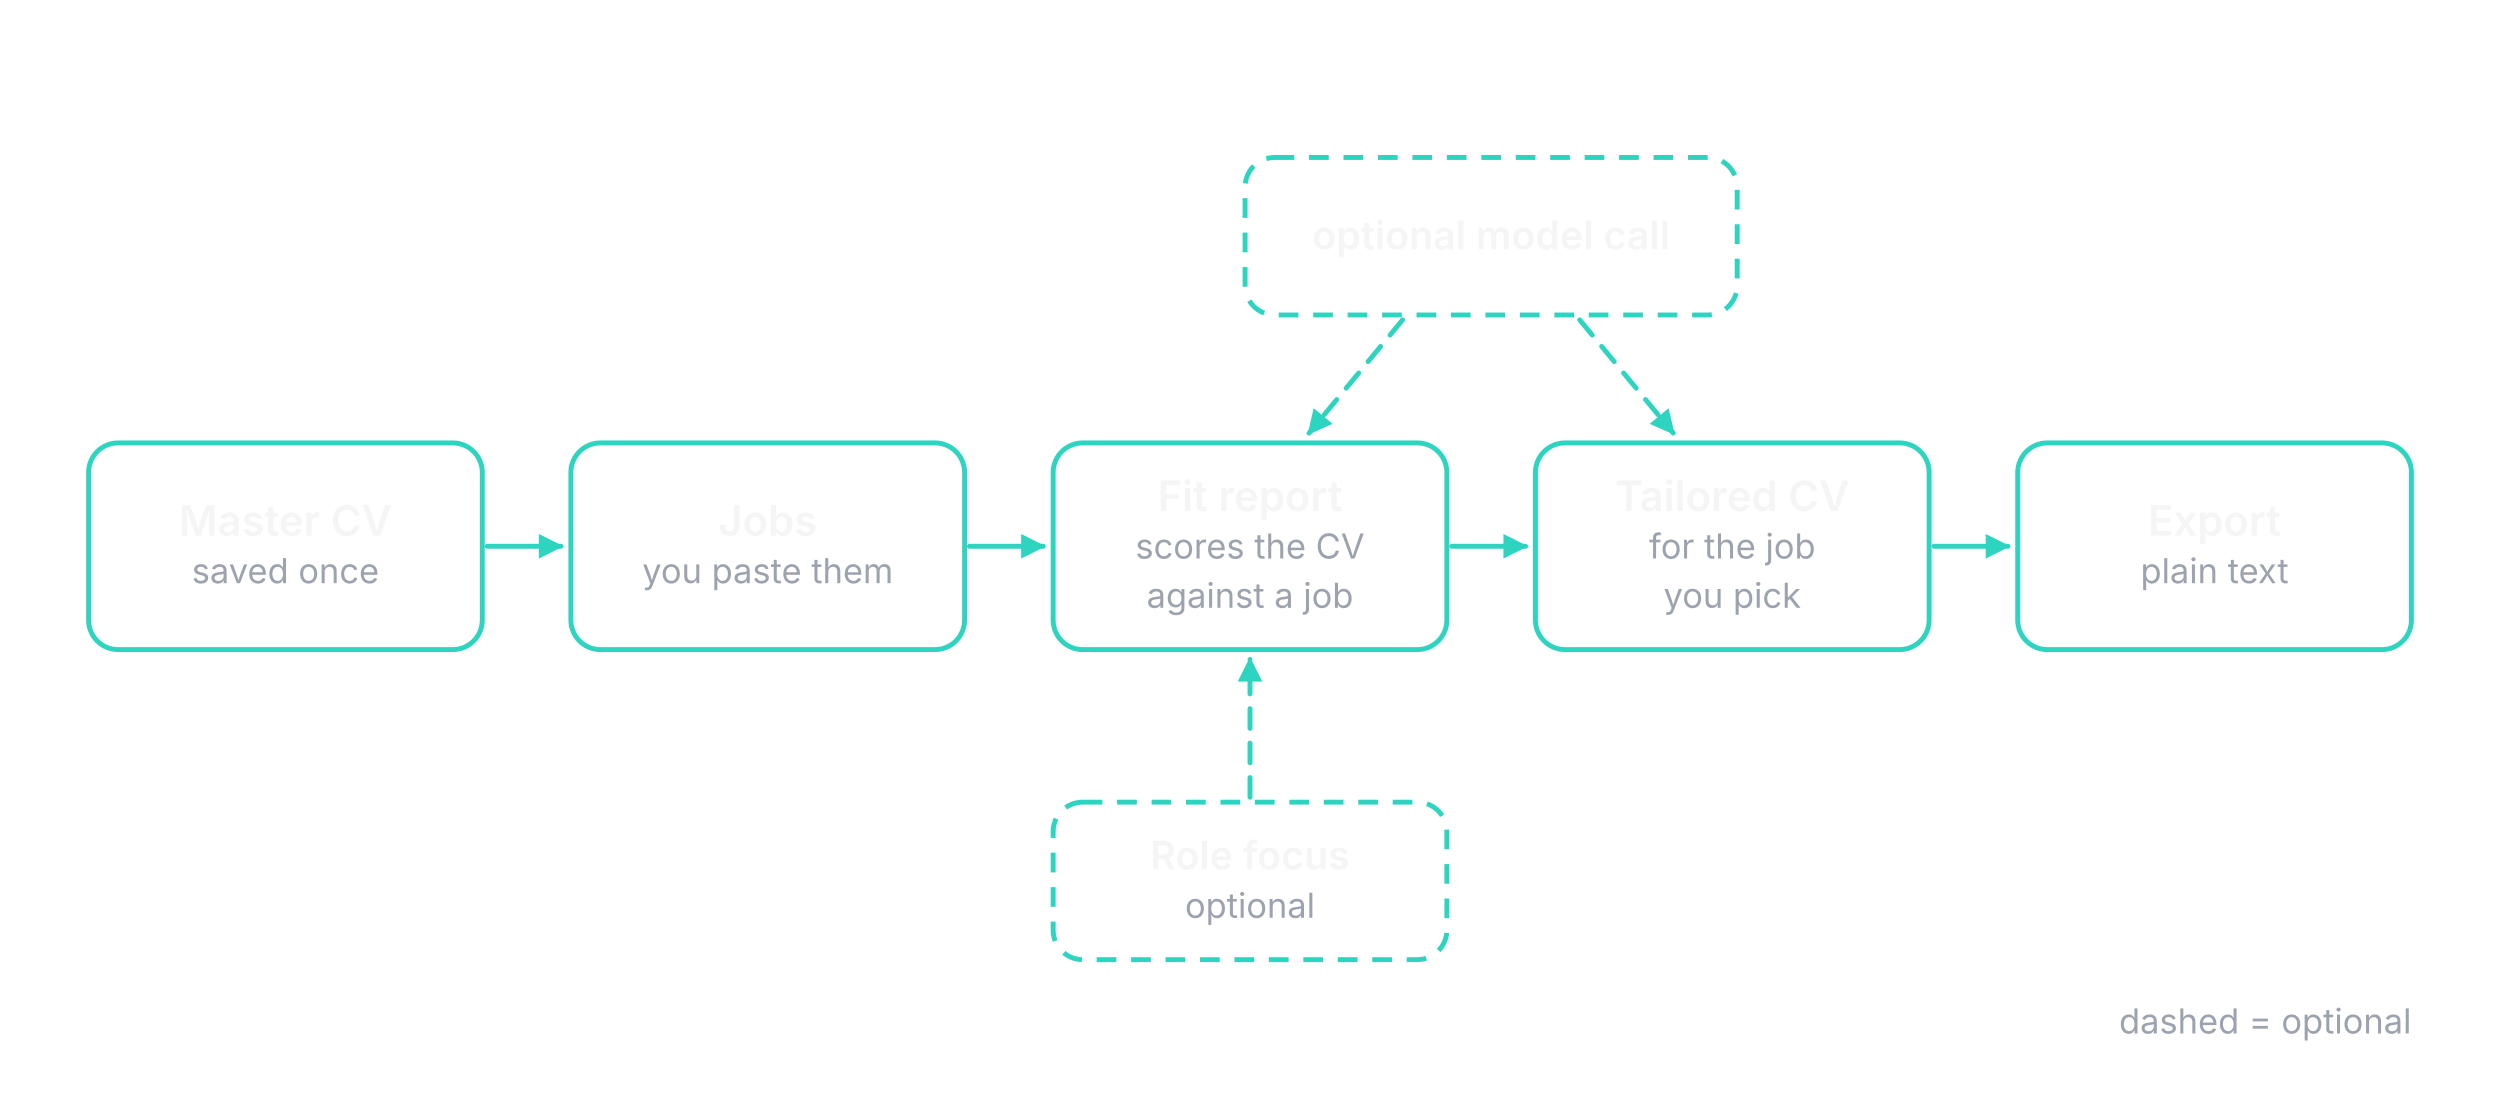
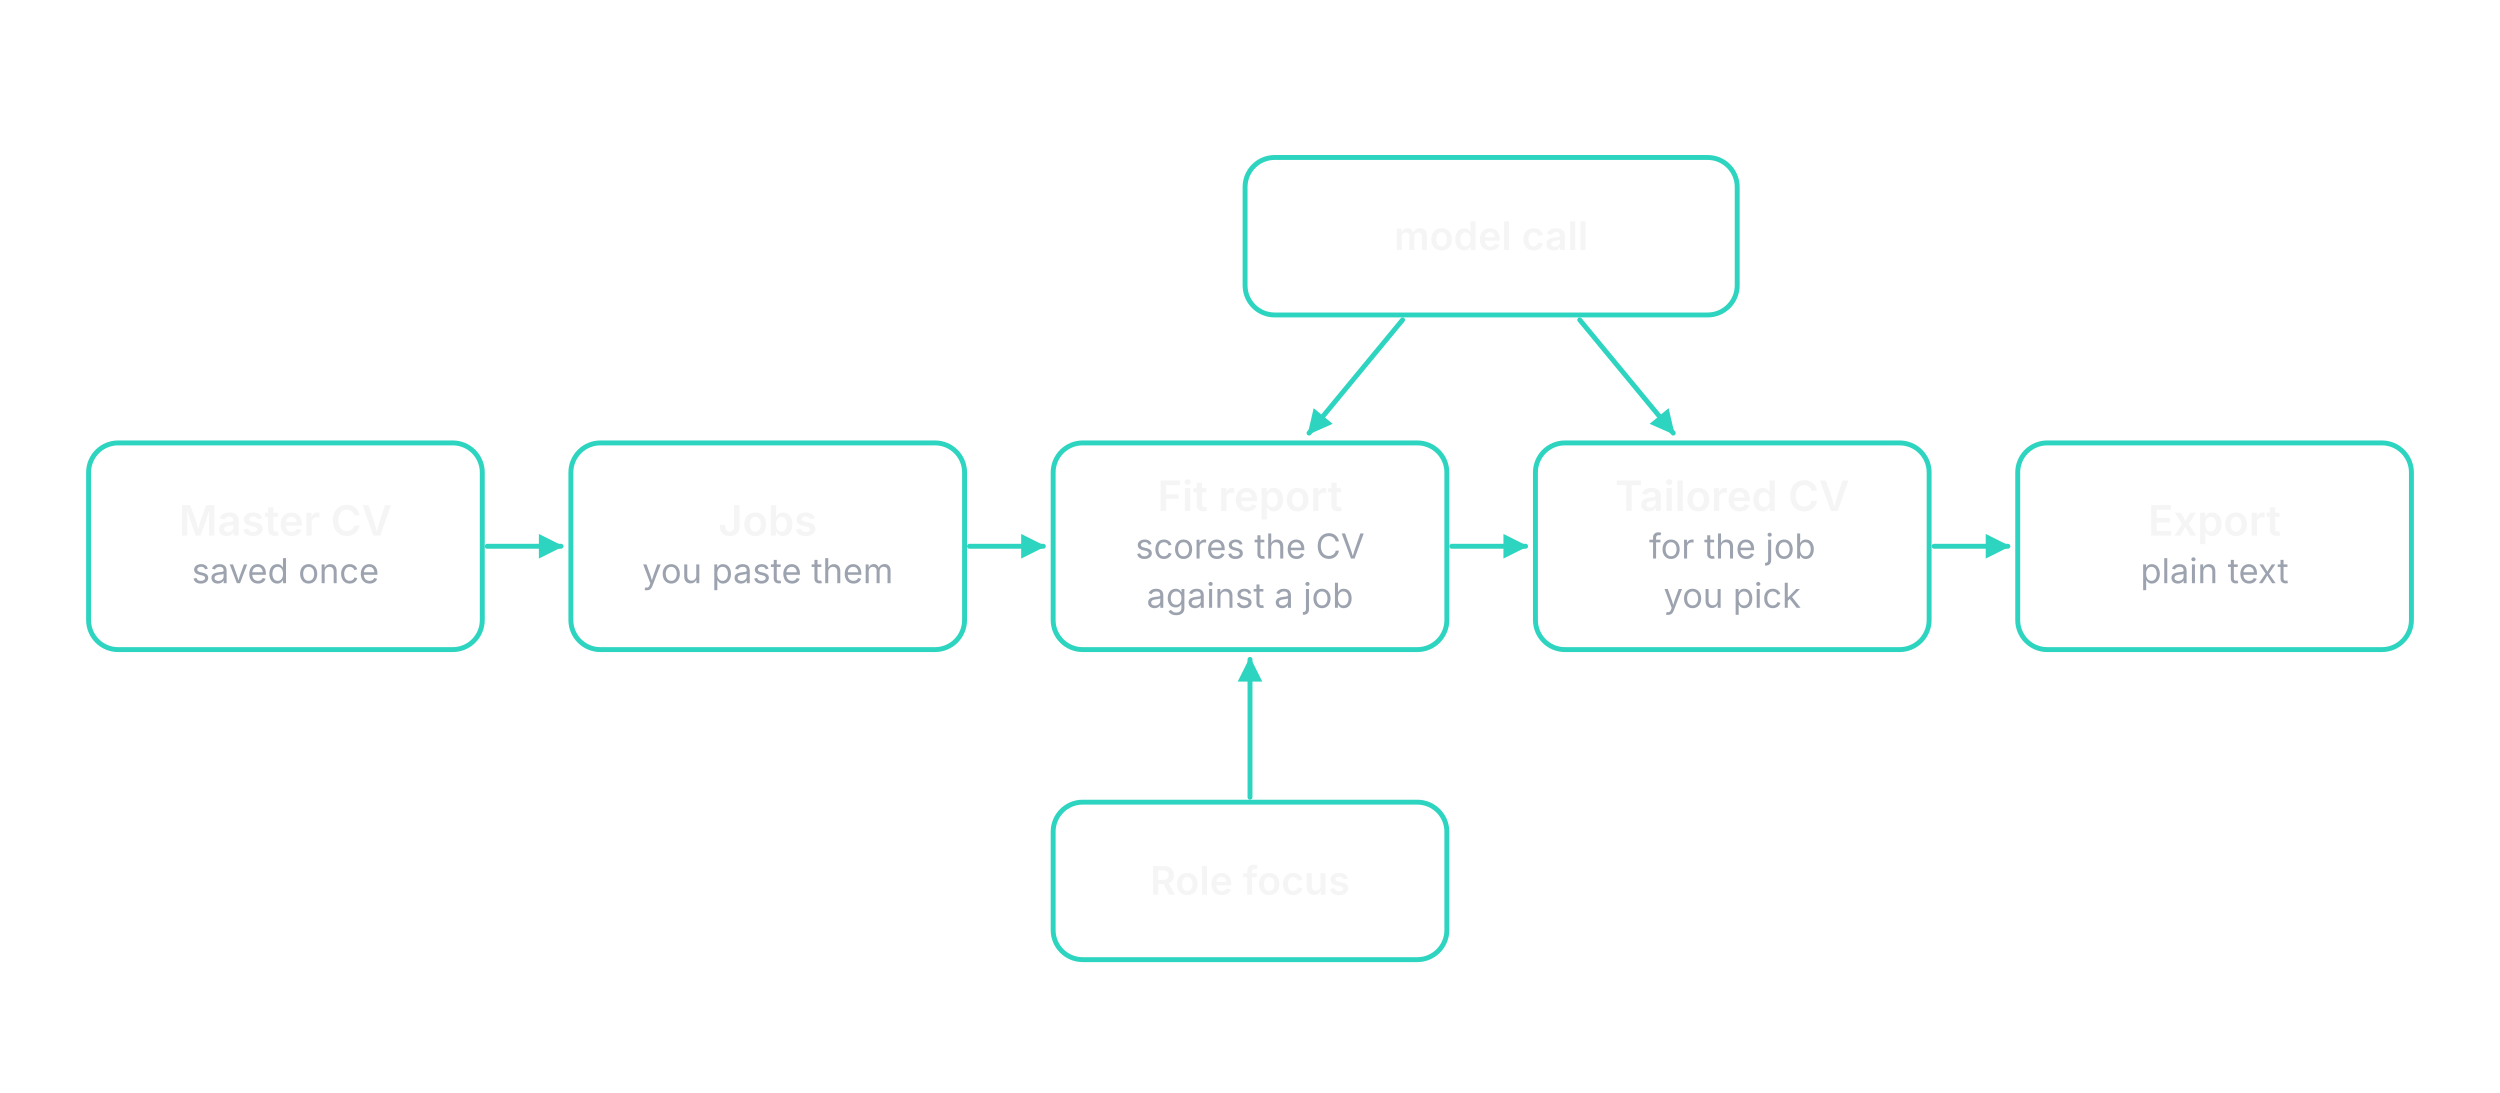
<svg xmlns="http://www.w3.org/2000/svg" width="1016" height="444" viewBox="0 0 1016 444">
  <defs>
    <marker id="a" markerWidth="10" markerHeight="10" refX="9" refY="5" orient="auto" markerUnits="userSpaceOnUse">
      <path d="M0,0 L10,5 L0,10 z" fill="#2dd4bf" />
    </marker>
  </defs>
  <rect x="36" y="180" width="160" height="84" rx="12" fill="none" stroke="#2dd4bf" stroke-width="2" />
  <text x="116.0" y="217.667" font-family="Segoe UI, system-ui, Inter, Helvetica, Arial, sans-serif" font-size="17" font-weight="600" fill="#f5f5f5" text-anchor="middle">Master CV</text>
  <text x="116.0" y="237.0" font-family="Segoe UI, system-ui, Inter, Helvetica, Arial, sans-serif" font-size="14" fill="#9ca3af" text-anchor="middle">saved once</text>
  <rect x="232" y="180" width="160" height="84" rx="12" fill="none" stroke="#2dd4bf" stroke-width="2" />
  <text x="312.0" y="217.667" font-family="Segoe UI, system-ui, Inter, Helvetica, Arial, sans-serif" font-size="17" font-weight="600" fill="#f5f5f5" text-anchor="middle">Jobs</text>
  <text x="312.0" y="237.0" font-family="Segoe UI, system-ui, Inter, Helvetica, Arial, sans-serif" font-size="14" fill="#9ca3af" text-anchor="middle">you paste them</text>
  <rect x="428" y="180" width="160" height="84" rx="12" fill="none" stroke="#2dd4bf" stroke-width="2" />
  <text x="508.0" y="207.667" font-family="Segoe UI, system-ui, Inter, Helvetica, Arial, sans-serif" font-size="17" font-weight="600" fill="#f5f5f5" text-anchor="middle">Fit report</text>
  <text x="508.0" y="227.0" font-family="Segoe UI, system-ui, Inter, Helvetica, Arial, sans-serif" font-size="14" fill="#9ca3af" text-anchor="middle">scores the CV</text>
  <text x="508.0" y="247.0" font-family="Segoe UI, system-ui, Inter, Helvetica, Arial, sans-serif" font-size="14" fill="#9ca3af" text-anchor="middle">against a job</text>
  <rect x="624" y="180" width="160" height="84" rx="12" fill="none" stroke="#2dd4bf" stroke-width="2" />
  <text x="704.0" y="207.667" font-family="Segoe UI, system-ui, Inter, Helvetica, Arial, sans-serif" font-size="17" font-weight="600" fill="#f5f5f5" text-anchor="middle">Tailored CV</text>
  <text x="704.0" y="227.0" font-family="Segoe UI, system-ui, Inter, Helvetica, Arial, sans-serif" font-size="14" fill="#9ca3af" text-anchor="middle">for the job</text>
  <text x="704.0" y="247.0" font-family="Segoe UI, system-ui, Inter, Helvetica, Arial, sans-serif" font-size="14" fill="#9ca3af" text-anchor="middle">you pick</text>
  <rect x="820" y="180" width="160" height="84" rx="12" fill="none" stroke="#2dd4bf" stroke-width="2" />
  <text x="900.0" y="217.667" font-family="Segoe UI, system-ui, Inter, Helvetica, Arial, sans-serif" font-size="17" font-weight="600" fill="#f5f5f5" text-anchor="middle">Export</text>
  <text x="900.0" y="237.0" font-family="Segoe UI, system-ui, Inter, Helvetica, Arial, sans-serif" font-size="14" fill="#9ca3af" text-anchor="middle">plain text</text>
  <path d="M198,222 H228" fill="none" stroke="#2dd4bf" stroke-width="2" stroke-linecap="round" marker-end="url(#a)" />
  <path d="M394,222 H424" fill="none" stroke="#2dd4bf" stroke-width="2" stroke-linecap="round" marker-end="url(#a)" />
  <path d="M590,222 H620" fill="none" stroke="#2dd4bf" stroke-width="2" stroke-linecap="round" marker-end="url(#a)" />
  <path d="M786,222 H816" fill="none" stroke="#2dd4bf" stroke-width="2" stroke-linecap="round" marker-end="url(#a)" />
-   <rect x="506" y="64" width="200" height="64" rx="12" fill="none" stroke="#2dd4bf" stroke-width="2" stroke-dasharray="8 6" />
-   <text x="606.0" y="101.333" font-family="Segoe UI, system-ui, Inter, Helvetica, Arial, sans-serif" font-size="16" font-weight="600" fill="#f5f5f5" text-anchor="middle">optional model call</text>
-   <path d="M570,130 L532,176" fill="none" stroke="#2dd4bf" stroke-width="2" stroke-dasharray="8 6" stroke-linecap="round" marker-end="url(#a)" />
-   <path d="M642,130 L680,176" fill="none" stroke="#2dd4bf" stroke-width="2" stroke-dasharray="8 6" stroke-linecap="round" marker-end="url(#a)" />
-   <rect x="428" y="326" width="160" height="64" rx="12" fill="none" stroke="#2dd4bf" stroke-width="2" stroke-dasharray="8 6" />
-   <text x="508.0" y="353.333" font-family="Segoe UI, system-ui, Inter, Helvetica, Arial, sans-serif" font-size="16" font-weight="600" fill="#f5f5f5" text-anchor="middle">Role focus</text>
-   <text x="508.0" y="373.0" font-family="Segoe UI, system-ui, Inter, Helvetica, Arial, sans-serif" font-size="14" fill="#9ca3af" text-anchor="middle">optional</text>
-   <path d="M508,324 V268" fill="none" stroke="#2dd4bf" stroke-width="2" stroke-dasharray="8 6" stroke-linecap="round" marker-end="url(#a)" />
-   <text x="980" y="420" font-family="Segoe UI, system-ui, Inter, Helvetica, Arial, sans-serif" font-size="14" fill="#9ca3af" text-anchor="end">dashed = optional</text>
+   <rect x="506" y="64" width="200" height="64" rx="12" fill="none" stroke="#2dd4bf" stroke-width="2" />
+   <text x="606.0" y="101.6" font-family="Segoe UI, system-ui, Inter, Helvetica, Arial, sans-serif" font-size="16" font-weight="600" fill="#f5f5f5" text-anchor="middle">model call</text>
+   <path d="M570,130 L532,176" fill="none" stroke="#2dd4bf" stroke-width="2" stroke-linecap="round" marker-end="url(#a)" />
+   <path d="M642,130 L680,176" fill="none" stroke="#2dd4bf" stroke-width="2" stroke-linecap="round" marker-end="url(#a)" />
+   <rect x="428" y="326" width="160" height="64" rx="12" fill="none" stroke="#2dd4bf" stroke-width="2" />
+   <text x="508.0" y="363.6" font-family="Segoe UI, system-ui, Inter, Helvetica, Arial, sans-serif" font-size="16" font-weight="600" fill="#f5f5f5" text-anchor="middle">Role focus</text>
+   <path d="M508,324 V268" fill="none" stroke="#2dd4bf" stroke-width="2" stroke-linecap="round" marker-end="url(#a)" />
</svg>
